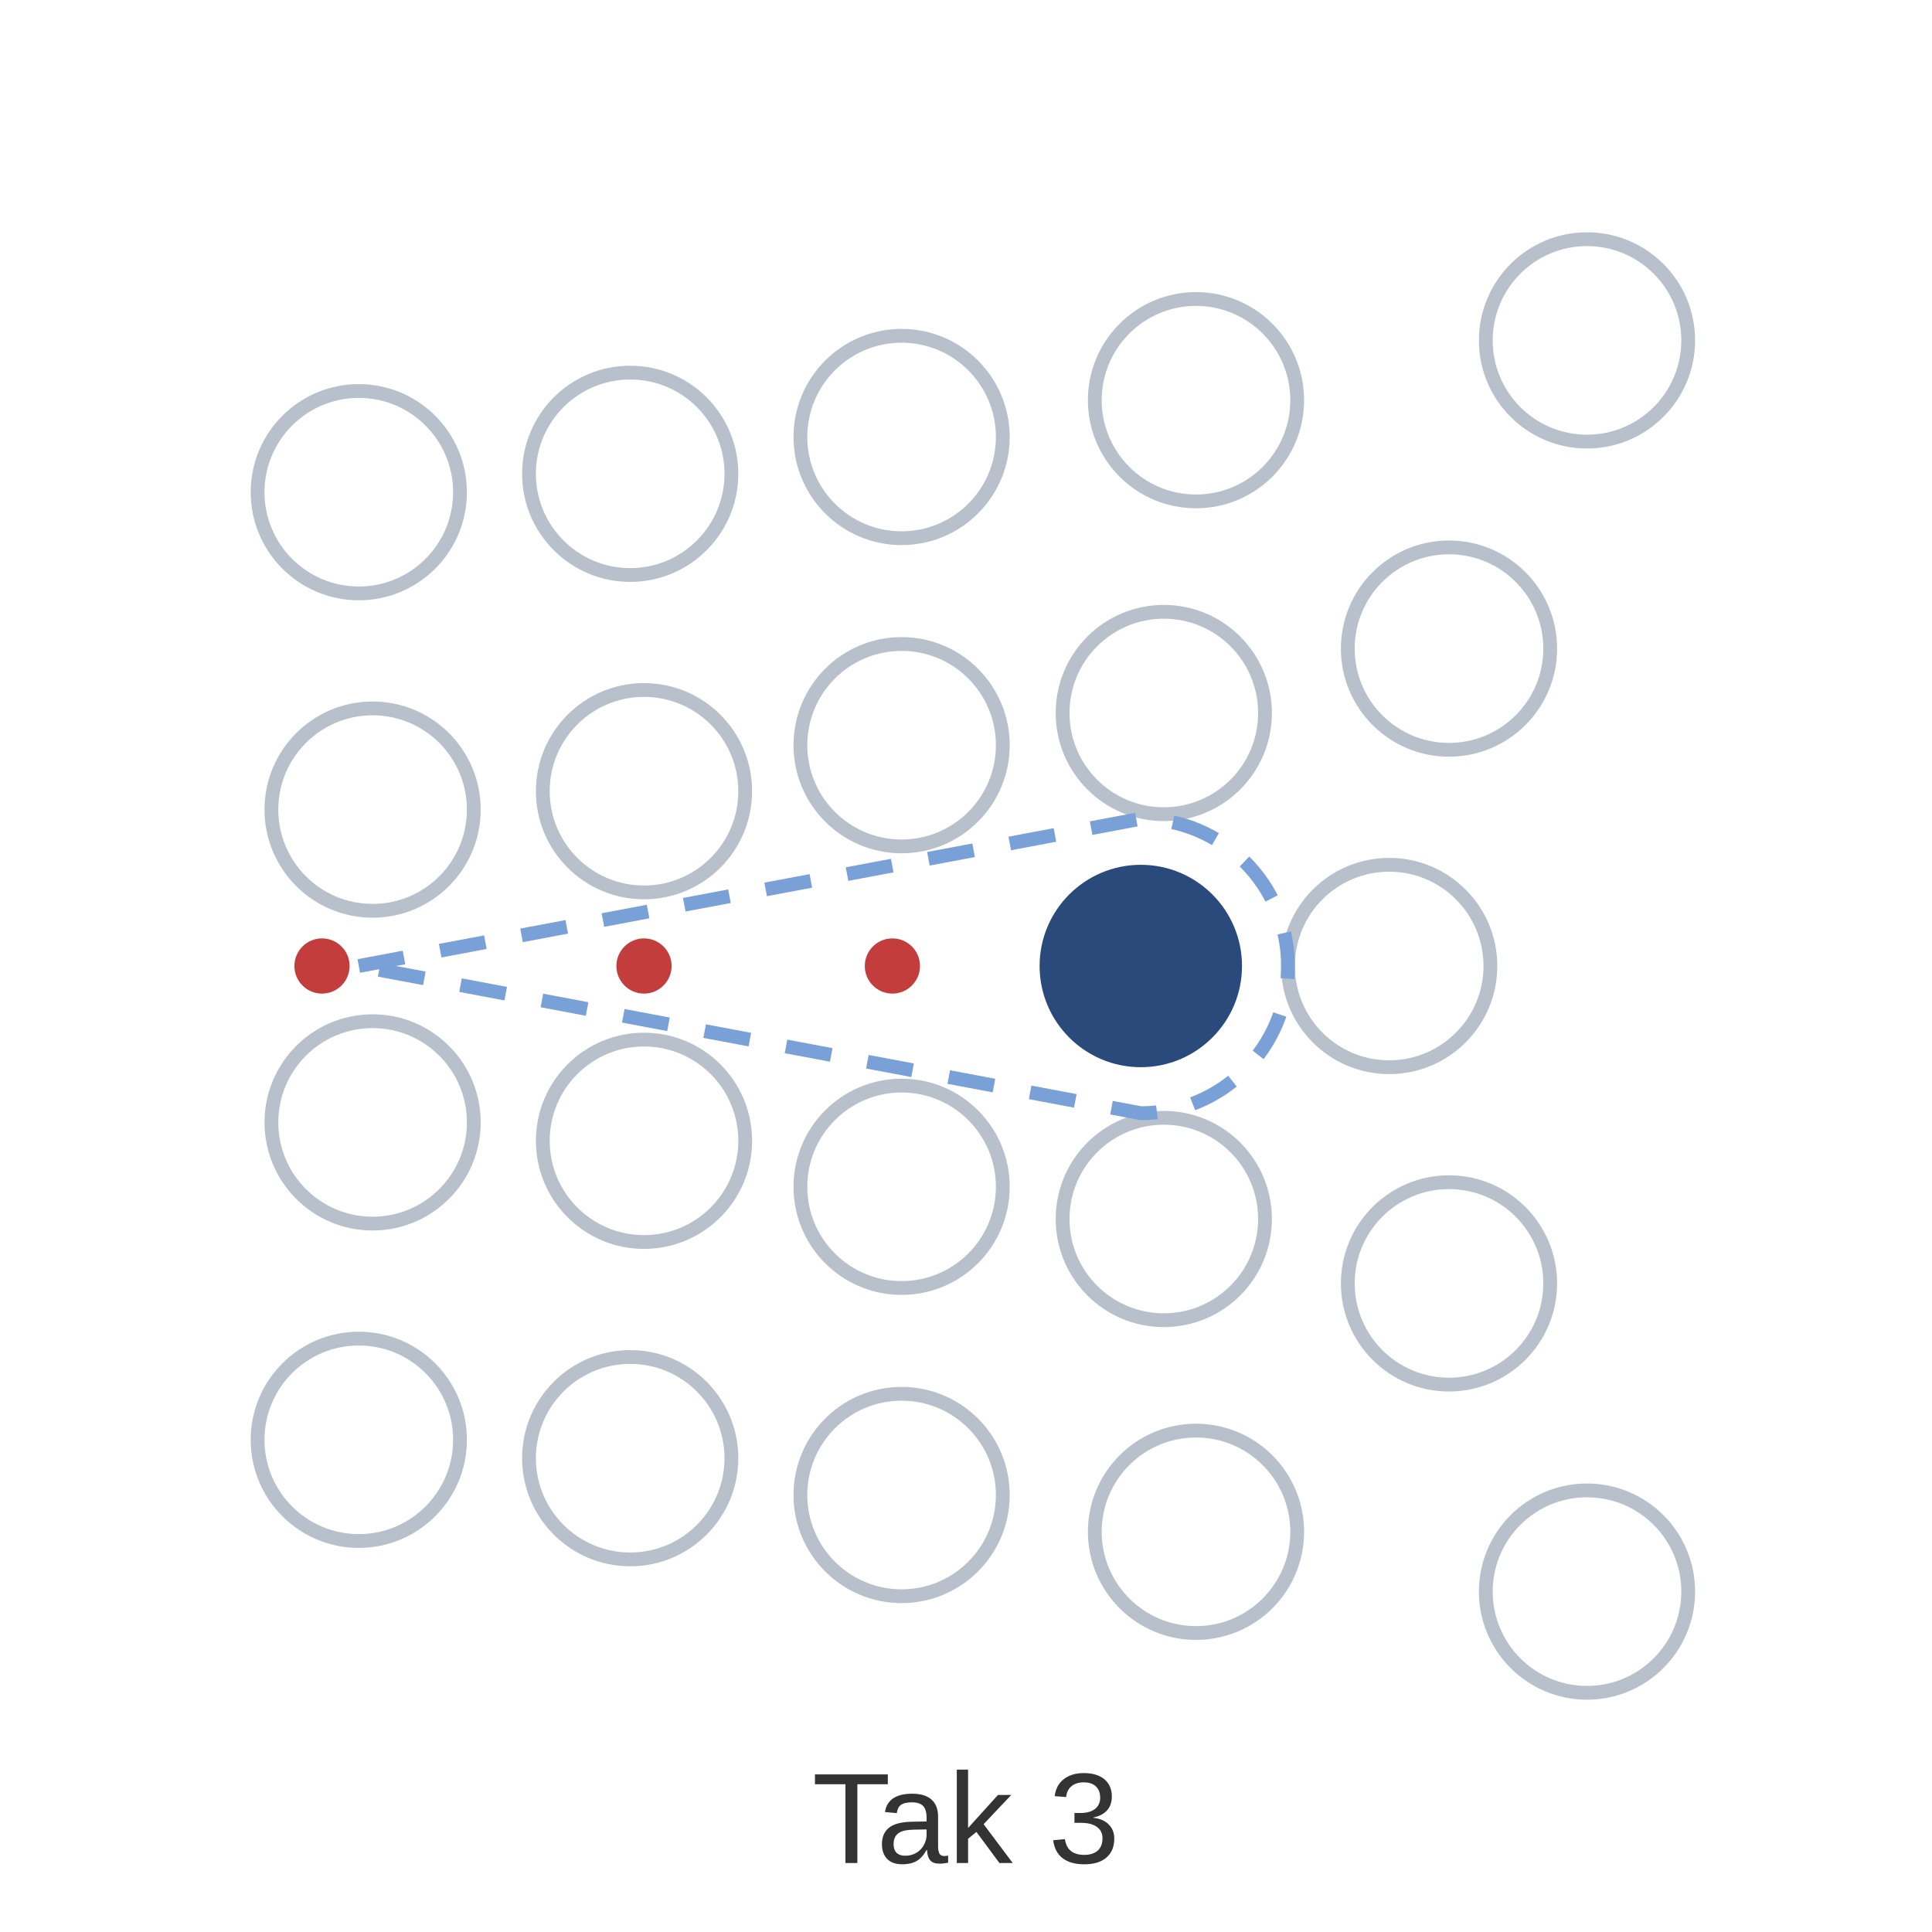
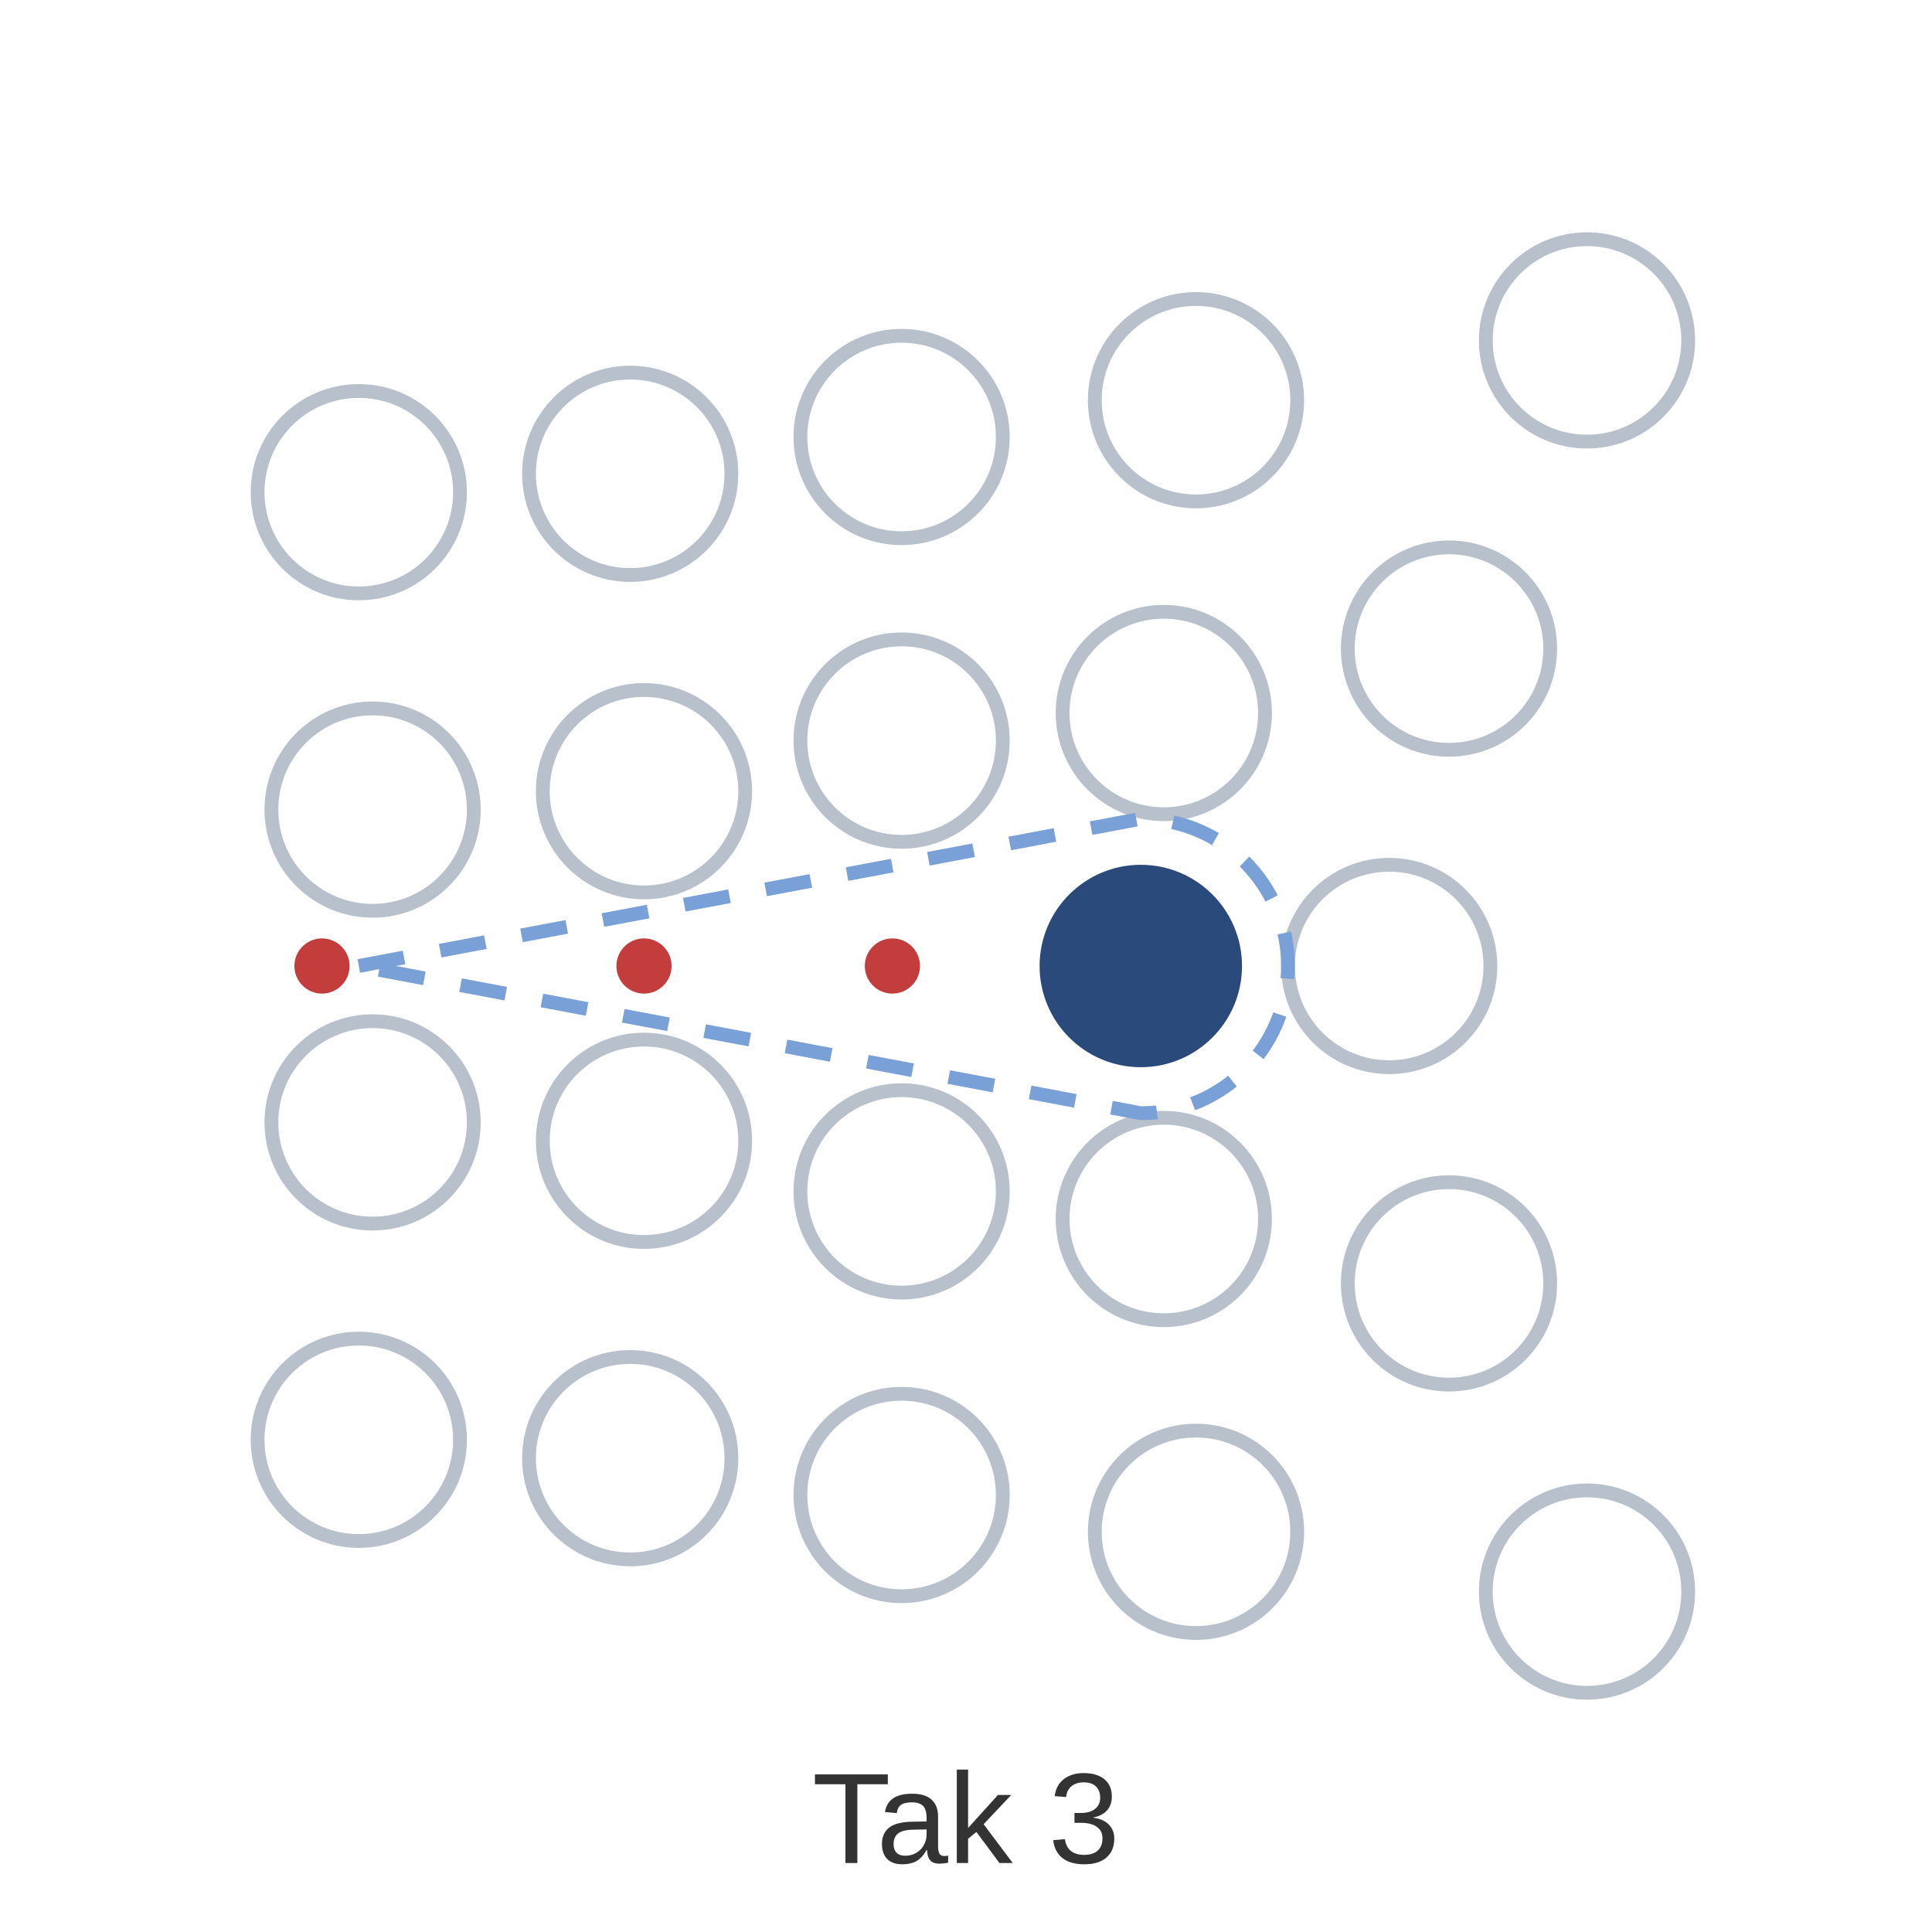
<svg xmlns="http://www.w3.org/2000/svg" width="420" height="420" viewBox="0 0 420 420">
  <rect width="100%" height="100%" fill="white" />
  <g fill="none" stroke="#b8c0cc" stroke-width="3">
    <circle cx="78" cy="107" r="22" />
    <circle cx="137" cy="103" r="22" />
    <circle cx="196" cy="95" r="22" />
    <circle cx="260" cy="87" r="22" />
    <circle cx="345" cy="74" r="22" />
    <circle cx="81" cy="176" r="22" />
    <circle cx="140" cy="172" r="22" />
-     <circle cx="196" cy="162" r="22" />
+     <circle cx="196" cy="161" r="22" />
    <circle cx="253" cy="155" r="22" />
    <circle cx="315" cy="141" r="22" />
    <circle cx="302" cy="210" r="22" />
    <circle cx="81" cy="244" r="22" />
    <circle cx="140" cy="248" r="22" />
-     <circle cx="196" cy="258" r="22" />
+     <circle cx="196" cy="259" r="22" />
    <circle cx="253" cy="265" r="22" />
    <circle cx="315" cy="279" r="22" />
    <circle cx="78" cy="313" r="22" />
    <circle cx="137" cy="317" r="22" />
    <circle cx="196" cy="325" r="22" />
    <circle cx="260" cy="333" r="22" />
    <circle cx="345" cy="346" r="22" />
  </g>
  <circle cx="248" cy="210" r="22" fill="#294a7a" />
  <circle cx="70" cy="210" r="6" fill="#c43d3d" />
  <circle cx="140" cy="210" r="6" fill="#c43d3d" />
  <circle cx="194" cy="210" r="6" fill="#c43d3d" />
  <path d="     M 78 210     L 248 178     A 32 32 0 0 1 248 242     Z" fill="none" stroke="#7aa0d8" stroke-width="3" stroke-dasharray="10 8" />
  <text x="210" y="405" text-anchor="middle" font-family="Arial, sans-serif" font-size="28" fill="#333">
    Tak 3
  </text>
</svg>
